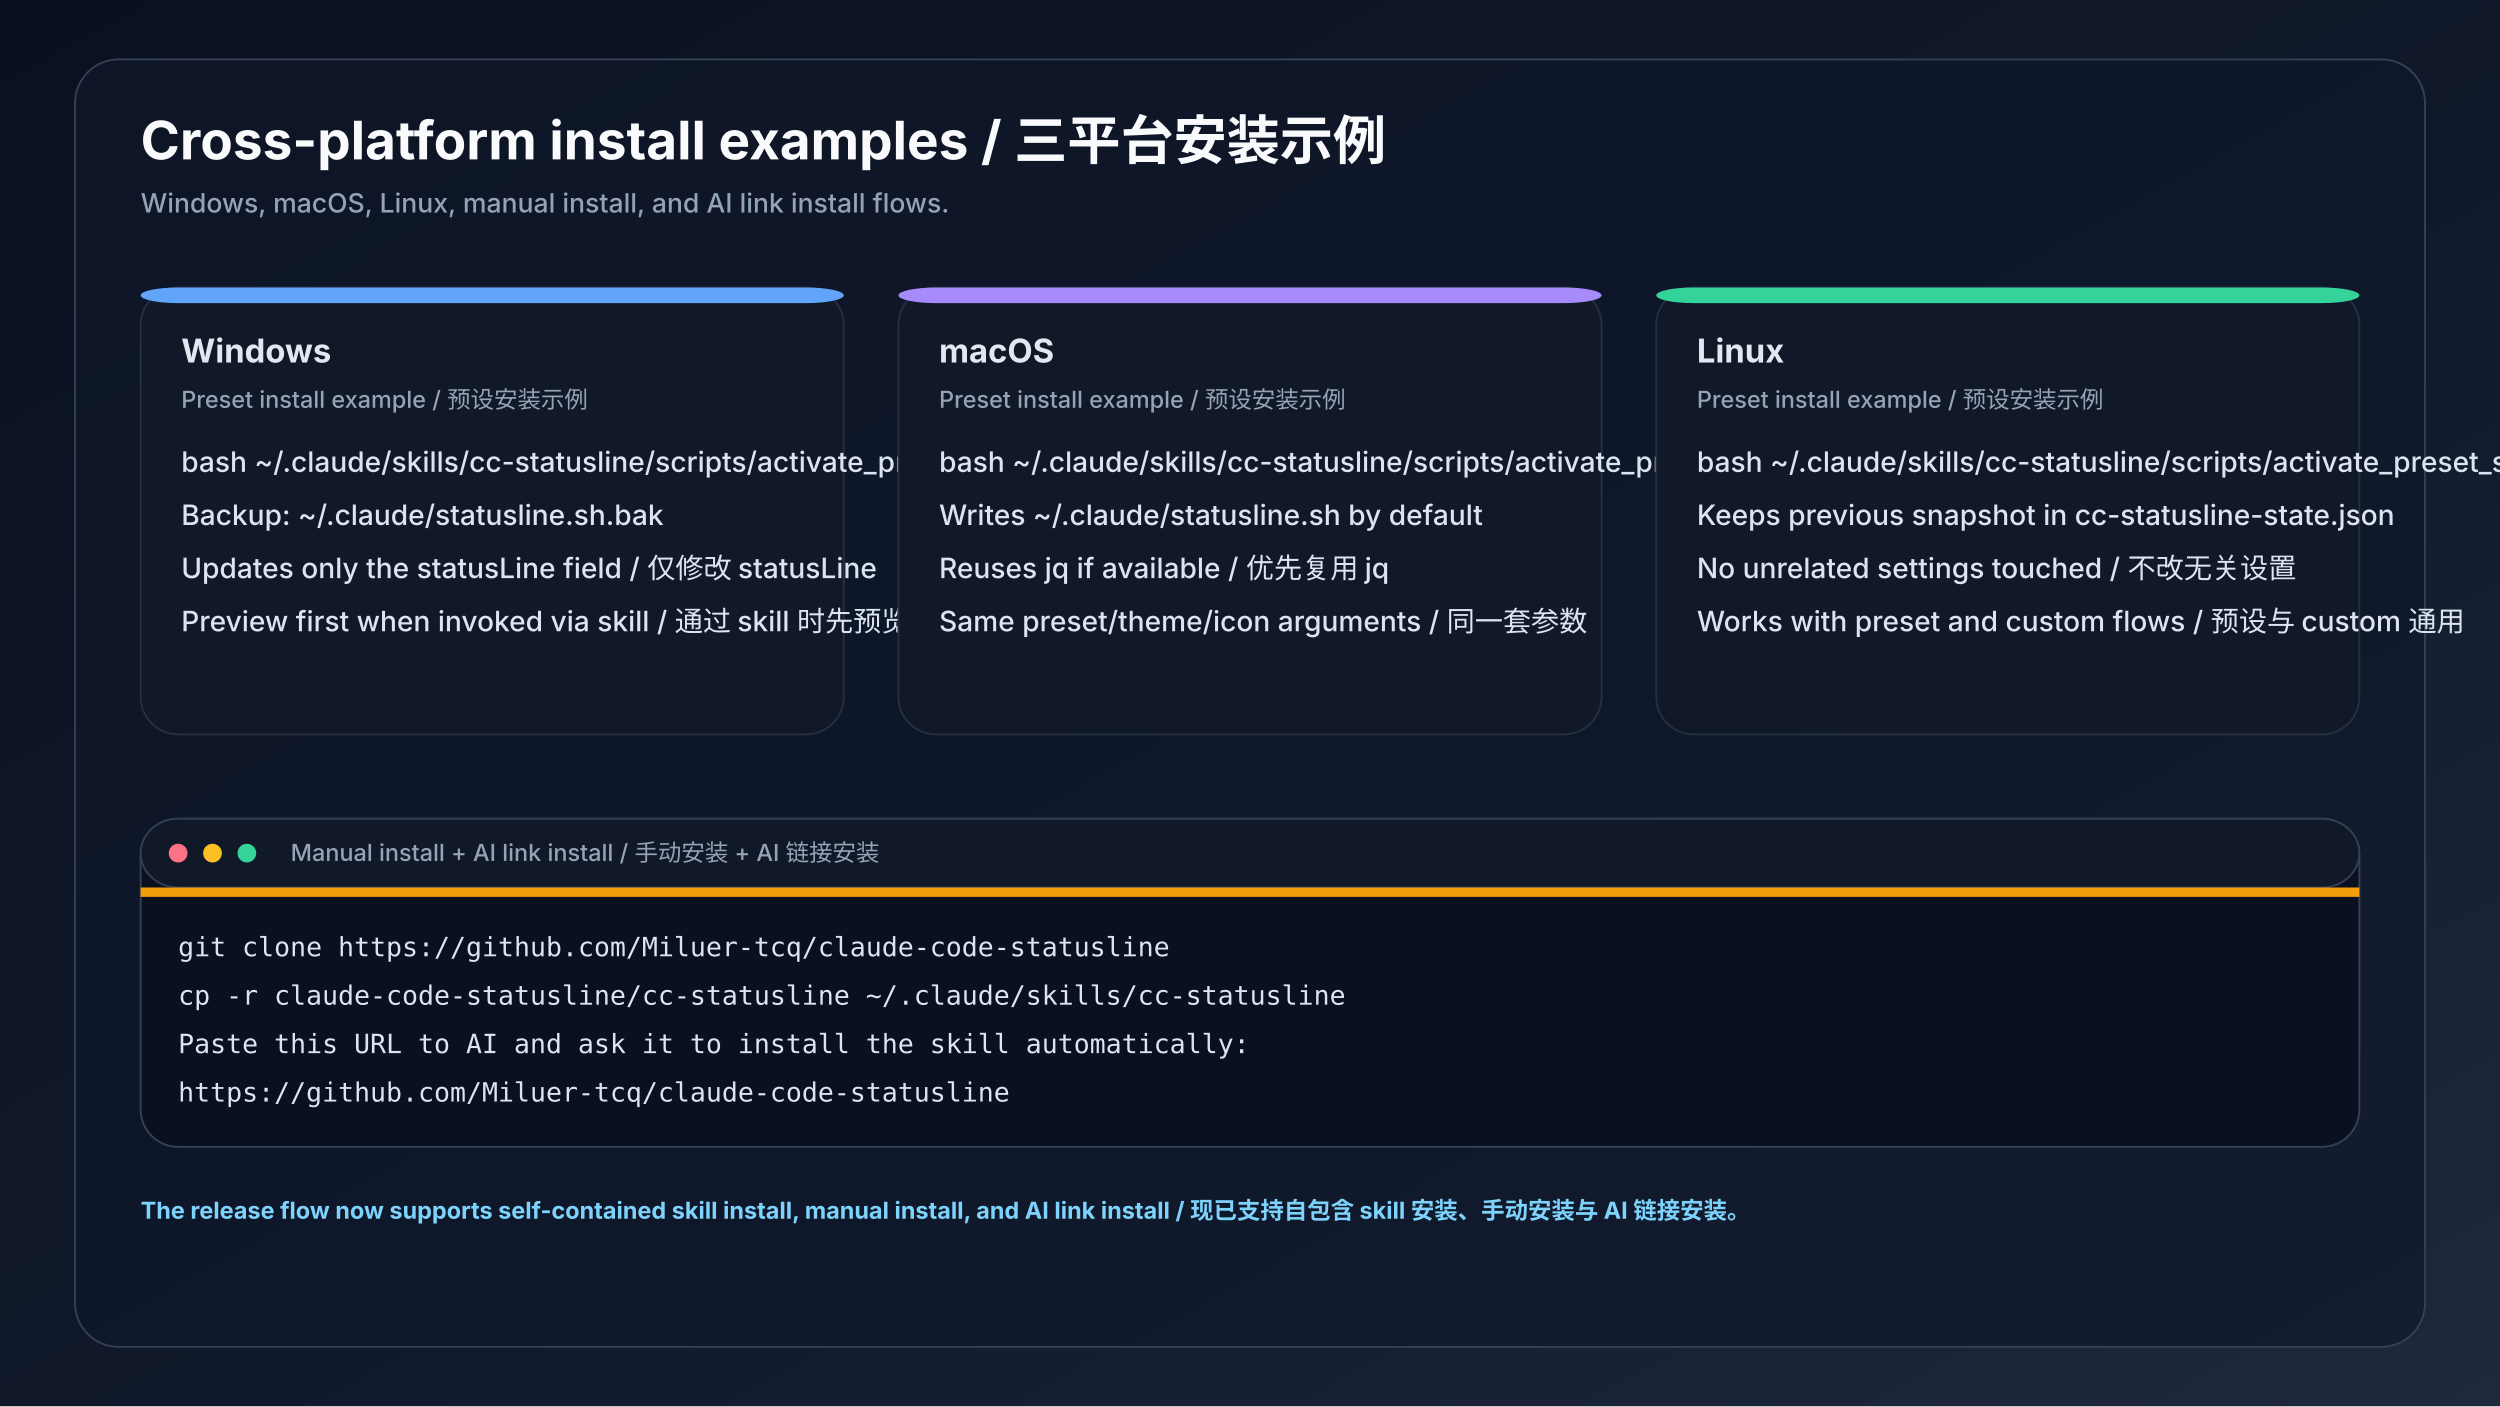
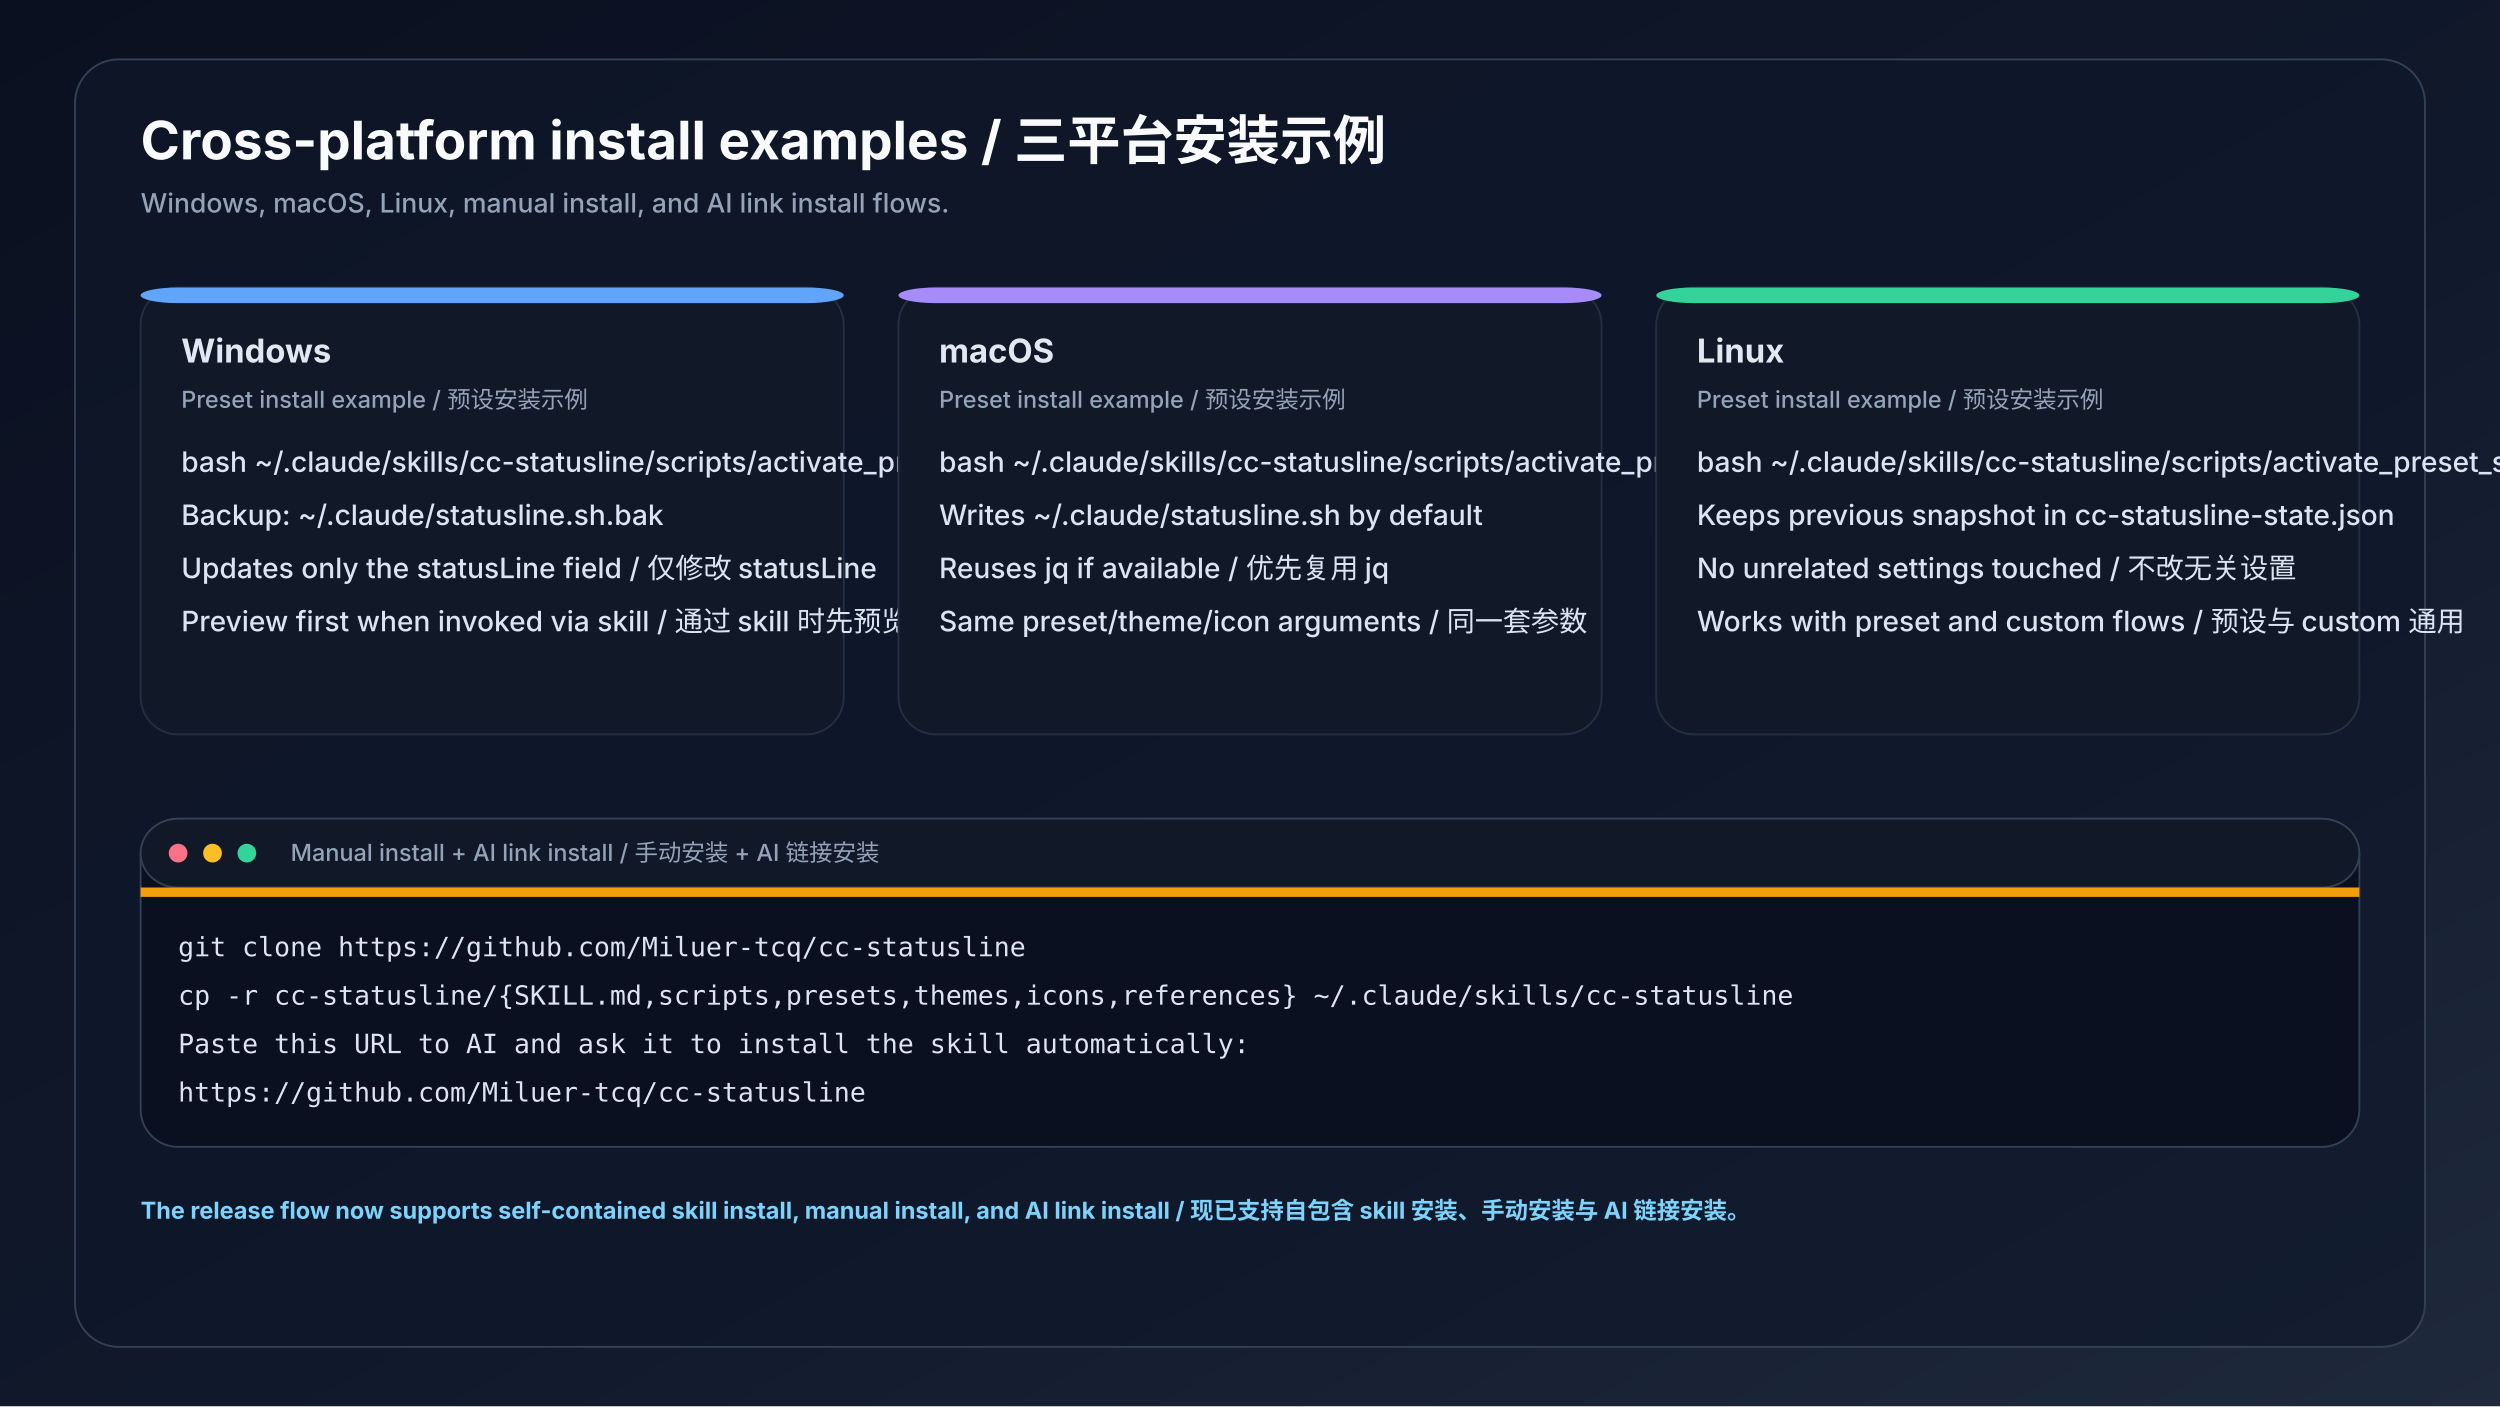
<svg xmlns="http://www.w3.org/2000/svg" width="1600" height="900" viewBox="0 0 1600 900" role="img" aria-labelledby="title desc">
  <defs>
    <linearGradient id="bg" x1="0" y1="0" x2="1" y2="1">
      <stop offset="0%" stop-color="#0b1020" />
      <stop offset="55%" stop-color="#10192b" />
      <stop offset="100%" stop-color="#1e293b" />
    </linearGradient>
  </defs>
  <style>
  .bg { fill: url(#bg); }
  .panel { fill: #111827; stroke: #243041; stroke-width: 1.2; }
  .terminal { fill: #0b1020; stroke: #334155; stroke-width: 1.2; }
  .title { fill: #f8fafc; font: 700 34px 'Segoe UI', 'Inter', Arial, sans-serif; }
  .subtitle { fill: #94a3b8; font: 500 17px 'Segoe UI', 'Inter', Arial, sans-serif; }
  .section { fill: #e2e8f0; font: 700 21px 'Segoe UI', 'Inter', Arial, sans-serif; }
  .body { fill: #dbe4f0; font: 500 18px 'Segoe UI', 'Inter', Arial, sans-serif; }
  .small { fill: #94a3b8; font: 500 15px 'Segoe UI', 'Inter', Arial, sans-serif; }
  .mono-small { fill: #dbe4f0; font: 500 17px 'Cascadia Code', Consolas, Menlo, monospace; }
  .accent-text { fill: #7dd3fc; font: 700 15px 'Segoe UI', 'Inter', Arial, sans-serif; }
</style>
  <rect class="bg" x="0" y="0" width="1600" height="900" rx="0" />
  <rect x="48" y="38" width="1504" height="824" rx="28" fill="rgba(15,23,42,0.65)" stroke="#334155" stroke-width="1.2" />
  <text class="title" x="90" y="102">Cross-platform install examples / 三平台安装示例</text>
  <text class="subtitle" x="90" y="136">Windows, macOS, Linux, manual install, and AI link install flows.</text>
  <rect class="panel" x="90" y="184" width="450" height="286" rx="24" />
  <rect x="90" y="184" width="450" height="10" rx="24" fill="#60a5fa" />
  <text class="section" x="116" y="232">Windows</text>
  <text class="small" x="116" y="261">Preset install example / 预设安装示例</text>
  <text class="body" x="116" y="302">bash ~/.claude/skills/cc-statusline/scripts/activate_preset_statusline.sh</text>
  <text class="body" x="116" y="336">Backup: ~/.claude/statusline.sh.bak</text>
  <text class="body" x="116" y="370">Updates only the statusLine field / 仅修改 statusLine</text>
  <text class="body" x="116" y="404">Preview first when invoked via skill / 通过 skill 时先预览</text>
  <rect class="panel" x="575" y="184" width="450" height="286" rx="24" />
  <rect x="575" y="184" width="450" height="10" rx="24" fill="#a78bfa" />
  <text class="section" x="601" y="232">macOS</text>
  <text class="small" x="601" y="261">Preset install example / 预设安装示例</text>
  <text class="body" x="601" y="302">bash ~/.claude/skills/cc-statusline/scripts/activate_preset_statusline.sh</text>
  <text class="body" x="601" y="336">Writes ~/.claude/statusline.sh by default</text>
  <text class="body" x="601" y="370">Reuses jq if available / 优先复用 jq</text>
  <text class="body" x="601" y="404">Same preset/theme/icon arguments / 同一套参数</text>
  <rect class="panel" x="1060" y="184" width="450" height="286" rx="24" />
  <rect x="1060" y="184" width="450" height="10" rx="24" fill="#34d399" />
  <text class="section" x="1086" y="232">Linux</text>
  <text class="small" x="1086" y="261">Preset install example / 预设安装示例</text>
  <text class="body" x="1086" y="302">bash ~/.claude/skills/cc-statusline/scripts/activate_preset_statusline.sh</text>
  <text class="body" x="1086" y="336">Keeps previous snapshot in cc-statusline-state.json</text>
  <text class="body" x="1086" y="370">No unrelated settings touched / 不改无关设置</text>
  <text class="body" x="1086" y="404">Works with preset and custom flows / 预设与 custom 通用</text>
  <rect class="terminal" x="90" y="524" width="1420" height="210" rx="24" />
  <rect x="90" y="524" width="1420" height="44" rx="24" fill="#111827" stroke="#334155" stroke-width="1.2" />
  <circle cx="114" cy="546" r="6" fill="#fb7185" />
  <circle cx="136" cy="546" r="6" fill="#fbbf24" />
  <circle cx="158" cy="546" r="6" fill="#34d399" />
  <text class="small" x="186" y="551">Manual install + AI link install / 手动安装 + AI 链接安装</text>
  <rect x="90" y="568" width="1420" height="6" fill="#f59e0b" />
-   <text class="mono-small" x="114" y="612">git clone https://github.com/Miluer-tcq/claude-code-statusline</text>
-   <text class="mono-small" x="114" y="643">cp -r claude-code-statusline/cc-statusline ~/.claude/skills/cc-statusline</text>
+   <text class="mono-small" x="114" y="612">git clone https://github.com/Miluer-tcq/cc-statusline</text>
+   <text class="mono-small" x="114" y="643">cp -r cc-statusline/{SKILL.md,scripts,presets,themes,icons,references} ~/.claude/skills/cc-statusline</text>
  <text class="mono-small" x="114" y="674">Paste this URL to AI and ask it to install the skill automatically:</text>
-   <text class="mono-small" x="114" y="705">https://github.com/Miluer-tcq/claude-code-statusline</text>
+   <text class="mono-small" x="114" y="705">https://github.com/Miluer-tcq/cc-statusline</text>
  <text class="accent-text" x="90" y="780">The release flow now supports self-contained skill install, manual install, and AI link install / 现已支持自包含 skill 安装、手动安装与 AI 链接安装。</text>
</svg>
